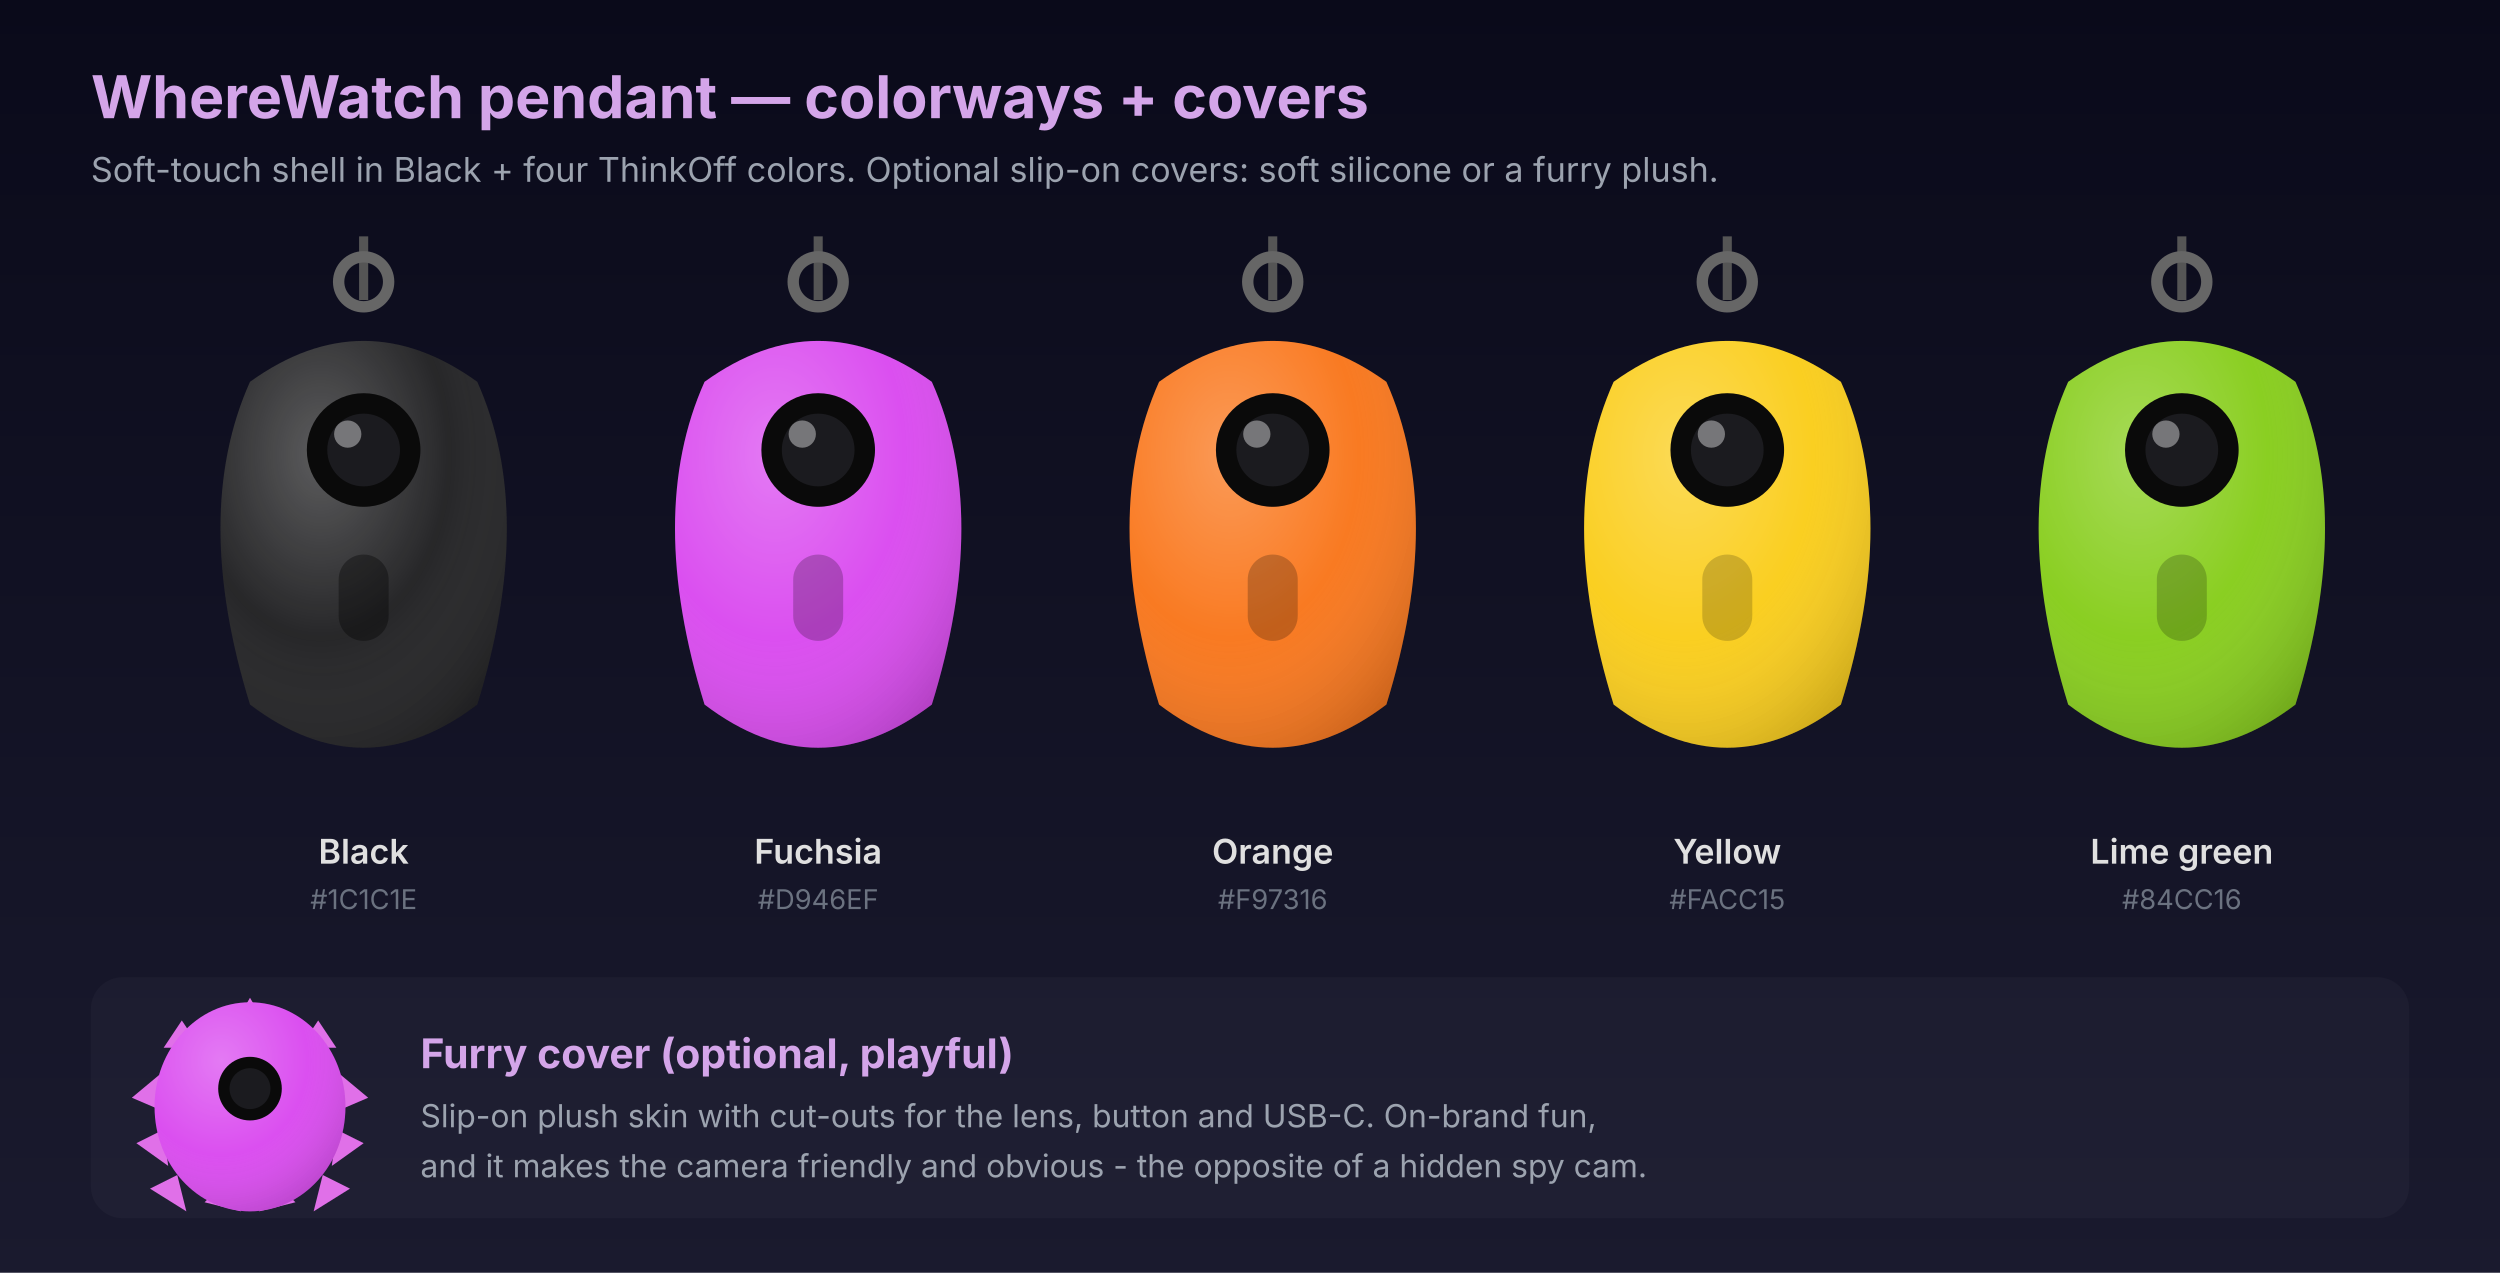
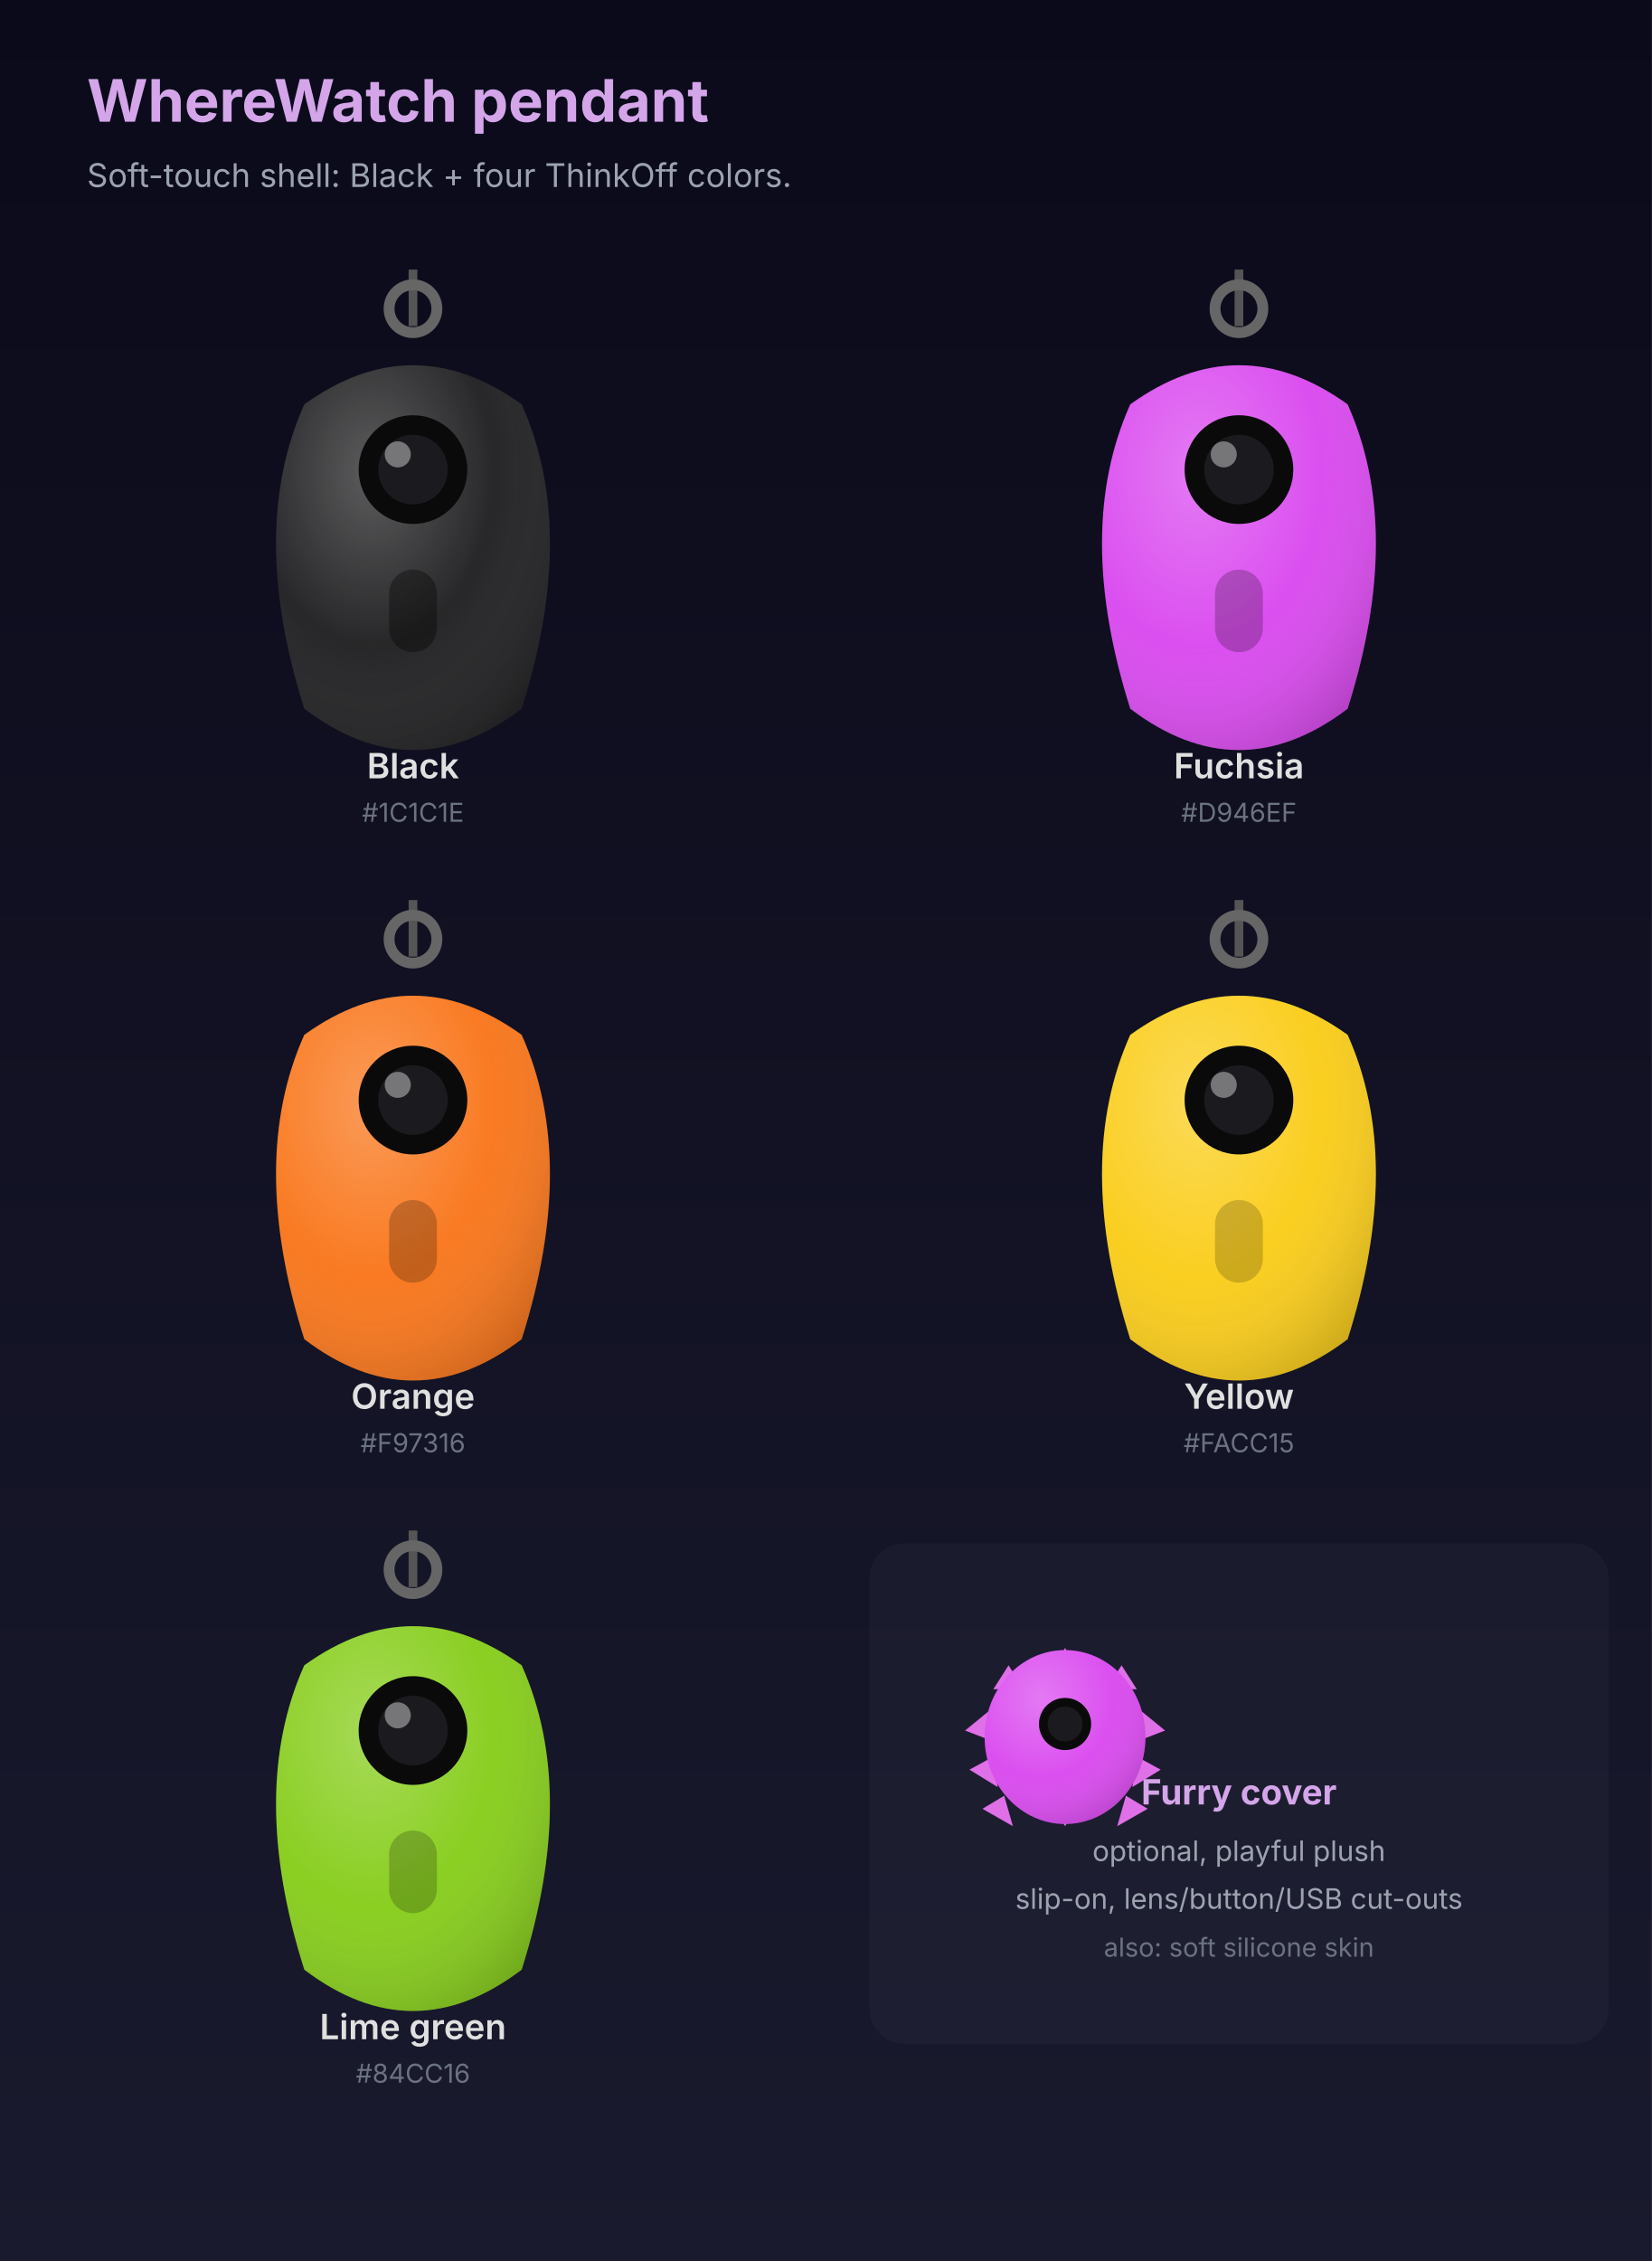
- <svg xmlns="http://www.w3.org/2000/svg" width="1100" height="560" viewBox="0 0 1100 560" font-family="Inter, system-ui, sans-serif">
+ <svg xmlns="http://www.w3.org/2000/svg" width="760" height="1040" viewBox="0 0 760 1040" font-family="Inter, system-ui, sans-serif">
  <defs>
    <linearGradient id="bg" x1="0" y1="0" x2="0" y2="1">
      <stop offset="0" stop-color="#0a0a1a" />
      <stop offset="1" stop-color="#1a1a2e" />
    </linearGradient>
    <radialGradient id="sheen" cx="0.35" cy="0.28" r="0.9">
      <stop offset="0" stop-color="#ffffff" stop-opacity="0.28" />
      <stop offset="0.5" stop-color="#ffffff" stop-opacity="0.05" />
      <stop offset="1" stop-color="#000000" stop-opacity="0.25" />
    </radialGradient>
  </defs>
-   <rect width="1100" height="560" fill="url(#bg)" />
-   <text x="40" y="52" fill="#d4a5e9" font-size="26" font-weight="700">WhereWatch pendant — colorways + covers</text>
-   <text x="40" y="80" fill="#9ca3af" font-size="15">Soft-touch shell in Black + four ThinkOff colors. Optional slip-on covers: soft silicone or a furry plush.</text>
-   <g transform="translate(0,110)">
-     <g transform="translate(70,0)">
-       <line x1="90" y1="-6" x2="90" y2="22" stroke="#555" stroke-width="4" />
-       <circle cx="90" cy="14" r="11" fill="none" stroke="#666" stroke-width="5" />
-       <path d="M40 58 Q90 22 140 58 Q166 116 140 200 Q90 238 40 200 Q14 116 40 58 Z" fill="#1c1c1e" />
-       <path d="M40 58 Q90 22 140 58 Q166 116 140 200 Q90 238 40 200 Q14 116 40 58 Z" fill="url(#sheen)" />
-       <circle cx="90" cy="88" r="25" fill="#0a0a0a" />
-       <circle cx="90" cy="88" r="16" fill="#1b1b1f" />
-       <circle cx="83" cy="81" r="6" fill="#fff" opacity="0.4" />
-       <rect x="79" y="134" width="22" height="38" rx="11" fill="#000" opacity="0.35" />
-       <text x="90" y="270" text-anchor="middle" fill="#e0e0e0" font-size="15" font-weight="600">Black</text>
-       <text x="90" y="290" text-anchor="middle" fill="#6b7280" font-size="12">#1C1C1E</text>
+   <rect width="760" height="1040" fill="url(#bg)" />
+   <text x="40" y="56" fill="#d4a5e9" font-size="27" font-weight="700">WhereWatch pendant</text>
+   <text x="40" y="86" fill="#9ca3af" font-size="15">Soft-touch shell: Black + four ThinkOff colors.</text>
+   <g transform="translate(0,120)">
+     <g transform="translate(0,0)">
+       <line x1="190" y1="4" x2="190" y2="30" stroke="#555" stroke-width="4" />
+       <circle cx="190" cy="22" r="11" fill="none" stroke="#666" stroke-width="5" />
+       <path d="M140 66 Q190 30 240 66 Q266 124 240 206 Q190 244 140 206 Q114 124 140 66 Z" fill="#1c1c1e" />
+       <path d="M140 66 Q190 30 240 66 Q266 124 240 206 Q190 244 140 206 Q114 124 140 66 Z" fill="url(#sheen)" />
+       <circle cx="190" cy="96" r="25" fill="#0a0a0a" />
+       <circle cx="190" cy="96" r="16" fill="#1b1b1f" />
+       <circle cx="183" cy="89" r="6" fill="#fff" opacity="0.4" />
+       <rect x="179" y="142" width="22" height="38" rx="11" fill="#000" opacity="0.35" />
+       <text x="190" y="238" text-anchor="middle" fill="#e0e0e0" font-size="16" font-weight="600">Black</text>
+       <text x="190" y="258" text-anchor="middle" fill="#6b7280" font-size="12">#1C1C1E</text>
    </g>
-     <g transform="translate(270,0)">
-       <line x1="90" y1="-6" x2="90" y2="22" stroke="#555" stroke-width="4" />
-       <circle cx="90" cy="14" r="11" fill="none" stroke="#666" stroke-width="5" />
-       <path d="M40 58 Q90 22 140 58 Q166 116 140 200 Q90 238 40 200 Q14 116 40 58 Z" fill="#d946ef" />
-       <path d="M40 58 Q90 22 140 58 Q166 116 140 200 Q90 238 40 200 Q14 116 40 58 Z" fill="url(#sheen)" />
-       <circle cx="90" cy="88" r="25" fill="#0a0a0a" />
-       <circle cx="90" cy="88" r="16" fill="#1b1b1f" />
-       <circle cx="83" cy="81" r="6" fill="#fff" opacity="0.4" />
-       <rect x="79" y="134" width="22" height="38" rx="11" fill="#000" opacity="0.22" />
-       <text x="90" y="270" text-anchor="middle" fill="#e0e0e0" font-size="15" font-weight="600">Fuchsia</text>
-       <text x="90" y="290" text-anchor="middle" fill="#6b7280" font-size="12">#D946EF</text>
-     </g>
-     <g transform="translate(470,0)">
-       <line x1="90" y1="-6" x2="90" y2="22" stroke="#555" stroke-width="4" />
-       <circle cx="90" cy="14" r="11" fill="none" stroke="#666" stroke-width="5" />
-       <path d="M40 58 Q90 22 140 58 Q166 116 140 200 Q90 238 40 200 Q14 116 40 58 Z" fill="#f97316" />
-       <path d="M40 58 Q90 22 140 58 Q166 116 140 200 Q90 238 40 200 Q14 116 40 58 Z" fill="url(#sheen)" />
-       <circle cx="90" cy="88" r="25" fill="#0a0a0a" />
-       <circle cx="90" cy="88" r="16" fill="#1b1b1f" />
-       <circle cx="83" cy="81" r="6" fill="#fff" opacity="0.4" />
-       <rect x="79" y="134" width="22" height="38" rx="11" fill="#000" opacity="0.22" />
-       <text x="90" y="270" text-anchor="middle" fill="#e0e0e0" font-size="15" font-weight="600">Orange</text>
-       <text x="90" y="290" text-anchor="middle" fill="#6b7280" font-size="12">#F97316</text>
-     </g>
-     <g transform="translate(670,0)">
-       <line x1="90" y1="-6" x2="90" y2="22" stroke="#555" stroke-width="4" />
-       <circle cx="90" cy="14" r="11" fill="none" stroke="#666" stroke-width="5" />
-       <path d="M40 58 Q90 22 140 58 Q166 116 140 200 Q90 238 40 200 Q14 116 40 58 Z" fill="#facc15" />
-       <path d="M40 58 Q90 22 140 58 Q166 116 140 200 Q90 238 40 200 Q14 116 40 58 Z" fill="url(#sheen)" />
-       <circle cx="90" cy="88" r="25" fill="#0a0a0a" />
-       <circle cx="90" cy="88" r="16" fill="#1b1b1f" />
-       <circle cx="83" cy="81" r="6" fill="#fff" opacity="0.4" />
-       <rect x="79" y="134" width="22" height="38" rx="11" fill="#000" opacity="0.18" />
-       <text x="90" y="270" text-anchor="middle" fill="#e0e0e0" font-size="15" font-weight="600">Yellow</text>
-       <text x="90" y="290" text-anchor="middle" fill="#6b7280" font-size="12">#FACC15</text>
-     </g>
-     <g transform="translate(870,0)">
-       <line x1="90" y1="-6" x2="90" y2="22" stroke="#555" stroke-width="4" />
-       <circle cx="90" cy="14" r="11" fill="none" stroke="#666" stroke-width="5" />
-       <path d="M40 58 Q90 22 140 58 Q166 116 140 200 Q90 238 40 200 Q14 116 40 58 Z" fill="#84cc16" />
-       <path d="M40 58 Q90 22 140 58 Q166 116 140 200 Q90 238 40 200 Q14 116 40 58 Z" fill="url(#sheen)" />
-       <circle cx="90" cy="88" r="25" fill="#0a0a0a" />
-       <circle cx="90" cy="88" r="16" fill="#1b1b1f" />
-       <circle cx="83" cy="81" r="6" fill="#fff" opacity="0.4" />
-       <rect x="79" y="134" width="22" height="38" rx="11" fill="#000" opacity="0.2" />
-       <text x="90" y="270" text-anchor="middle" fill="#e0e0e0" font-size="15" font-weight="600">Lime green</text>
-       <text x="90" y="290" text-anchor="middle" fill="#6b7280" font-size="12">#84CC16</text>
+     <g transform="translate(380,0)">
+       <line x1="190" y1="4" x2="190" y2="30" stroke="#555" stroke-width="4" />
+       <circle cx="190" cy="22" r="11" fill="none" stroke="#666" stroke-width="5" />
+       <path d="M140 66 Q190 30 240 66 Q266 124 240 206 Q190 244 140 206 Q114 124 140 66 Z" fill="#d946ef" />
+       <path d="M140 66 Q190 30 240 66 Q266 124 240 206 Q190 244 140 206 Q114 124 140 66 Z" fill="url(#sheen)" />
+       <circle cx="190" cy="96" r="25" fill="#0a0a0a" />
+       <circle cx="190" cy="96" r="16" fill="#1b1b1f" />
+       <circle cx="183" cy="89" r="6" fill="#fff" opacity="0.4" />
+       <rect x="179" y="142" width="22" height="38" rx="11" fill="#000" opacity="0.22" />
+       <text x="190" y="238" text-anchor="middle" fill="#e0e0e0" font-size="16" font-weight="600">Fuchsia</text>
+       <text x="190" y="258" text-anchor="middle" fill="#6b7280" font-size="12">#D946EF</text>
    </g>
  </g>
-   <g transform="translate(0,430)">
-     <rect x="40" y="0" width="1020" height="106" rx="14" fill="#ffffff" opacity="0.03" />
-     <g transform="translate(110,53)">
-       <g>
+   <g transform="translate(0,410)">
+     <g transform="translate(0,0)">
+       <line x1="190" y1="4" x2="190" y2="30" stroke="#555" stroke-width="4" />
+       <circle cx="190" cy="22" r="11" fill="none" stroke="#666" stroke-width="5" />
+       <path d="M140 66 Q190 30 240 66 Q266 124 240 206 Q190 244 140 206 Q114 124 140 66 Z" fill="#f97316" />
+       <path d="M140 66 Q190 30 240 66 Q266 124 240 206 Q190 244 140 206 Q114 124 140 66 Z" fill="url(#sheen)" />
+       <circle cx="190" cy="96" r="25" fill="#0a0a0a" />
+       <circle cx="190" cy="96" r="16" fill="#1b1b1f" />
+       <circle cx="183" cy="89" r="6" fill="#fff" opacity="0.4" />
+       <rect x="179" y="142" width="22" height="38" rx="11" fill="#000" opacity="0.22" />
+       <text x="190" y="238" text-anchor="middle" fill="#e0e0e0" font-size="16" font-weight="600">Orange</text>
+       <text x="190" y="258" text-anchor="middle" fill="#6b7280" font-size="12">#F97316</text>
+     </g>
+     <g transform="translate(380,0)">
+       <line x1="190" y1="4" x2="190" y2="30" stroke="#555" stroke-width="4" />
+       <circle cx="190" cy="22" r="11" fill="none" stroke="#666" stroke-width="5" />
+       <path d="M140 66 Q190 30 240 66 Q266 124 240 206 Q190 244 140 206 Q114 124 140 66 Z" fill="#facc15" />
+       <path d="M140 66 Q190 30 240 66 Q266 124 240 206 Q190 244 140 206 Q114 124 140 66 Z" fill="url(#sheen)" />
+       <circle cx="190" cy="96" r="25" fill="#0a0a0a" />
+       <circle cx="190" cy="96" r="16" fill="#1b1b1f" />
+       <circle cx="183" cy="89" r="6" fill="#fff" opacity="0.4" />
+       <rect x="179" y="142" width="22" height="38" rx="11" fill="#000" opacity="0.18" />
+       <text x="190" y="238" text-anchor="middle" fill="#e0e0e0" font-size="16" font-weight="600">Yellow</text>
+       <text x="190" y="258" text-anchor="middle" fill="#6b7280" font-size="12">#FACC15</text>
+     </g>
+   </g>
+   <g transform="translate(0,700)">
+     <g transform="translate(0,0)">
+       <line x1="190" y1="4" x2="190" y2="30" stroke="#555" stroke-width="4" />
+       <circle cx="190" cy="22" r="11" fill="none" stroke="#666" stroke-width="5" />
+       <path d="M140 66 Q190 30 240 66 Q266 124 240 206 Q190 244 140 206 Q114 124 140 66 Z" fill="#84cc16" />
+       <path d="M140 66 Q190 30 240 66 Q266 124 240 206 Q190 244 140 206 Q114 124 140 66 Z" fill="url(#sheen)" />
+       <circle cx="190" cy="96" r="25" fill="#0a0a0a" />
+       <circle cx="190" cy="96" r="16" fill="#1b1b1f" />
+       <circle cx="183" cy="89" r="6" fill="#fff" opacity="0.4" />
+       <rect x="179" y="142" width="22" height="38" rx="11" fill="#000" opacity="0.2" />
+       <text x="190" y="238" text-anchor="middle" fill="#e0e0e0" font-size="16" font-weight="600">Lime green</text>
+       <text x="190" y="258" text-anchor="middle" fill="#6b7280" font-size="12">#84CC16</text>
+     </g>
+     <g transform="translate(380,10)">
+       <rect x="20" y="0" width="340" height="230" rx="16" fill="#ffffff" opacity="0.03" />
+       <g transform="translate(110,86)">
        <g fill="#e070e8">
-           <path d="M-52 0 L-40 -10 L-38 6 Z" />
-           <path d="M-50 20 L-38 14 L-36 30 Z" />
-           <path d="M-44 40 L-32 34 L-28 50 Z" />
-           <path d="M52 0 L40 -10 L38 6 Z" />
-           <path d="M50 20 L38 14 L36 30 Z" />
-           <path d="M44 40 L32 34 L28 50 Z" />
-           <path d="M-30 -34 L-22 -22 L-38 -22 Z" />
-           <path d="M30 -34 L22 -22 L38 -22 Z" />
-           <path d="M0 -44 L-8 -30 L8 -30 Z" />
-           <path d="M-20 46 L-10 36 L-4 50 Z" />
-           <path d="M20 46 L10 36 L4 50 Z" />
-           <path d="M0 50 L-8 38 L8 38 Z" />
+           <path d="M-46 0 L-35 -9 L-33 5 Z" />
+           <path d="M-44 18 L-33 12 L-31 26 Z" />
+           <path d="M-38 36 L-28 30 L-24 44 Z" />
+           <path d="M46 0 L35 -9 L33 5 Z" />
+           <path d="M44 18 L33 12 L31 26 Z" />
+           <path d="M38 36 L28 30 L24 44 Z" />
+           <path d="M-26 -30 L-19 -19 L-33 -19 Z" />
+           <path d="M26 -30 L19 -19 L33 -19 Z" />
+           <path d="M0 -38 L-7 -26 L7 -26 Z" />
+           <path d="M0 44 L-7 33 L7 33 Z" />
        </g>
-         <ellipse cx="0" cy="4" rx="42" ry="46" fill="#d946ef" />
-         <ellipse cx="0" cy="4" rx="42" ry="46" fill="url(#sheen)" />
-         <circle cx="0" cy="-4" r="14" fill="#0a0a0a" />
-         <circle cx="0" cy="-4" r="9" fill="#1b1b1f" />
+         <ellipse cx="0" cy="3" rx="37" ry="40" fill="#d946ef" />
+         <ellipse cx="0" cy="3" rx="37" ry="40" fill="url(#sheen)" />
+         <circle cx="0" cy="-3" r="12" fill="#0a0a0a" />
+         <circle cx="0" cy="-3" r="8" fill="#1b1b1f" />
      </g>
+       <text x="190" y="120" text-anchor="middle" fill="#d4a5e9" font-size="16" font-weight="700">Furry cover</text>
+       <text x="190" y="146" text-anchor="middle" fill="#9ca3af" font-size="13">optional, playful plush</text>
+       <text x="190" y="168" text-anchor="middle" fill="#9ca3af" font-size="13">slip-on, lens/button/USB cut-outs</text>
+       <text x="190" y="190" text-anchor="middle" fill="#6b7280" font-size="12">also: soft silicone skin</text>
    </g>
-     <text x="185" y="40" fill="#d4a5e9" font-size="18" font-weight="700">Furry cover (optional, playful)</text>
-     <text x="185" y="66" fill="#9ca3af" font-size="14">Slip-on plush skin with cut-outs for the lens, button and USB-C. On-brand fun,</text>
-     <text x="185" y="88" fill="#9ca3af" font-size="14">and it makes the camera friendly and obvious - the opposite of a hidden spy cam.</text>
  </g>
</svg>
